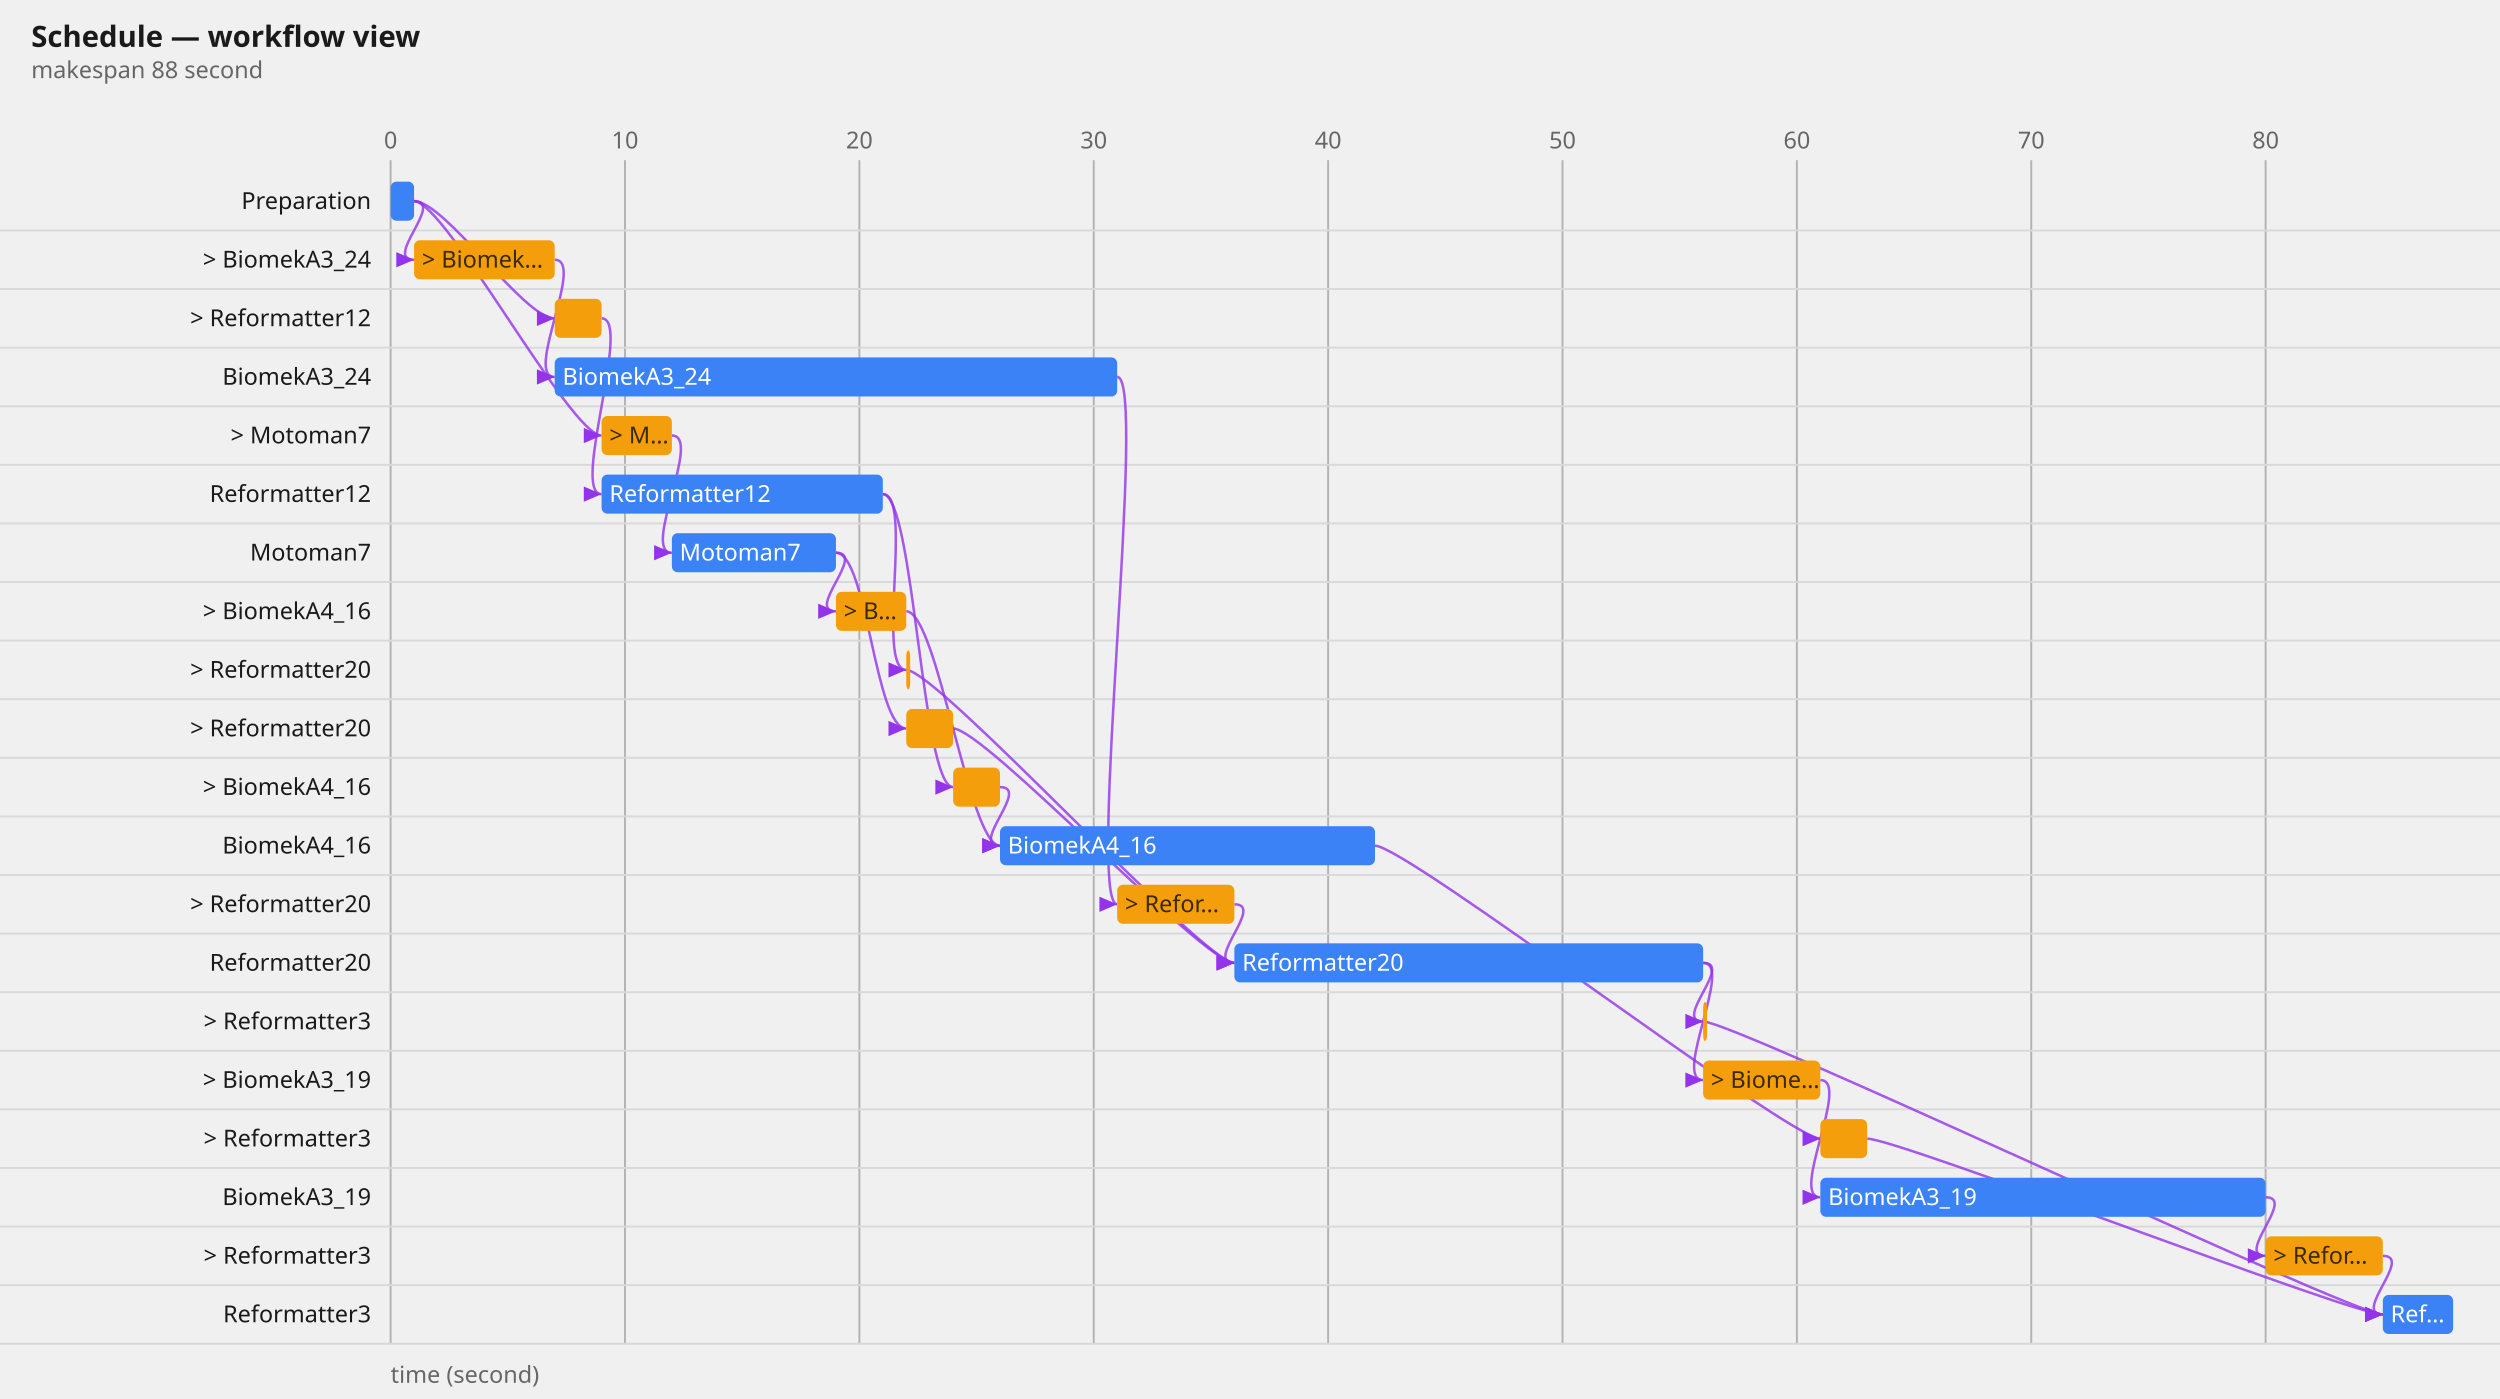
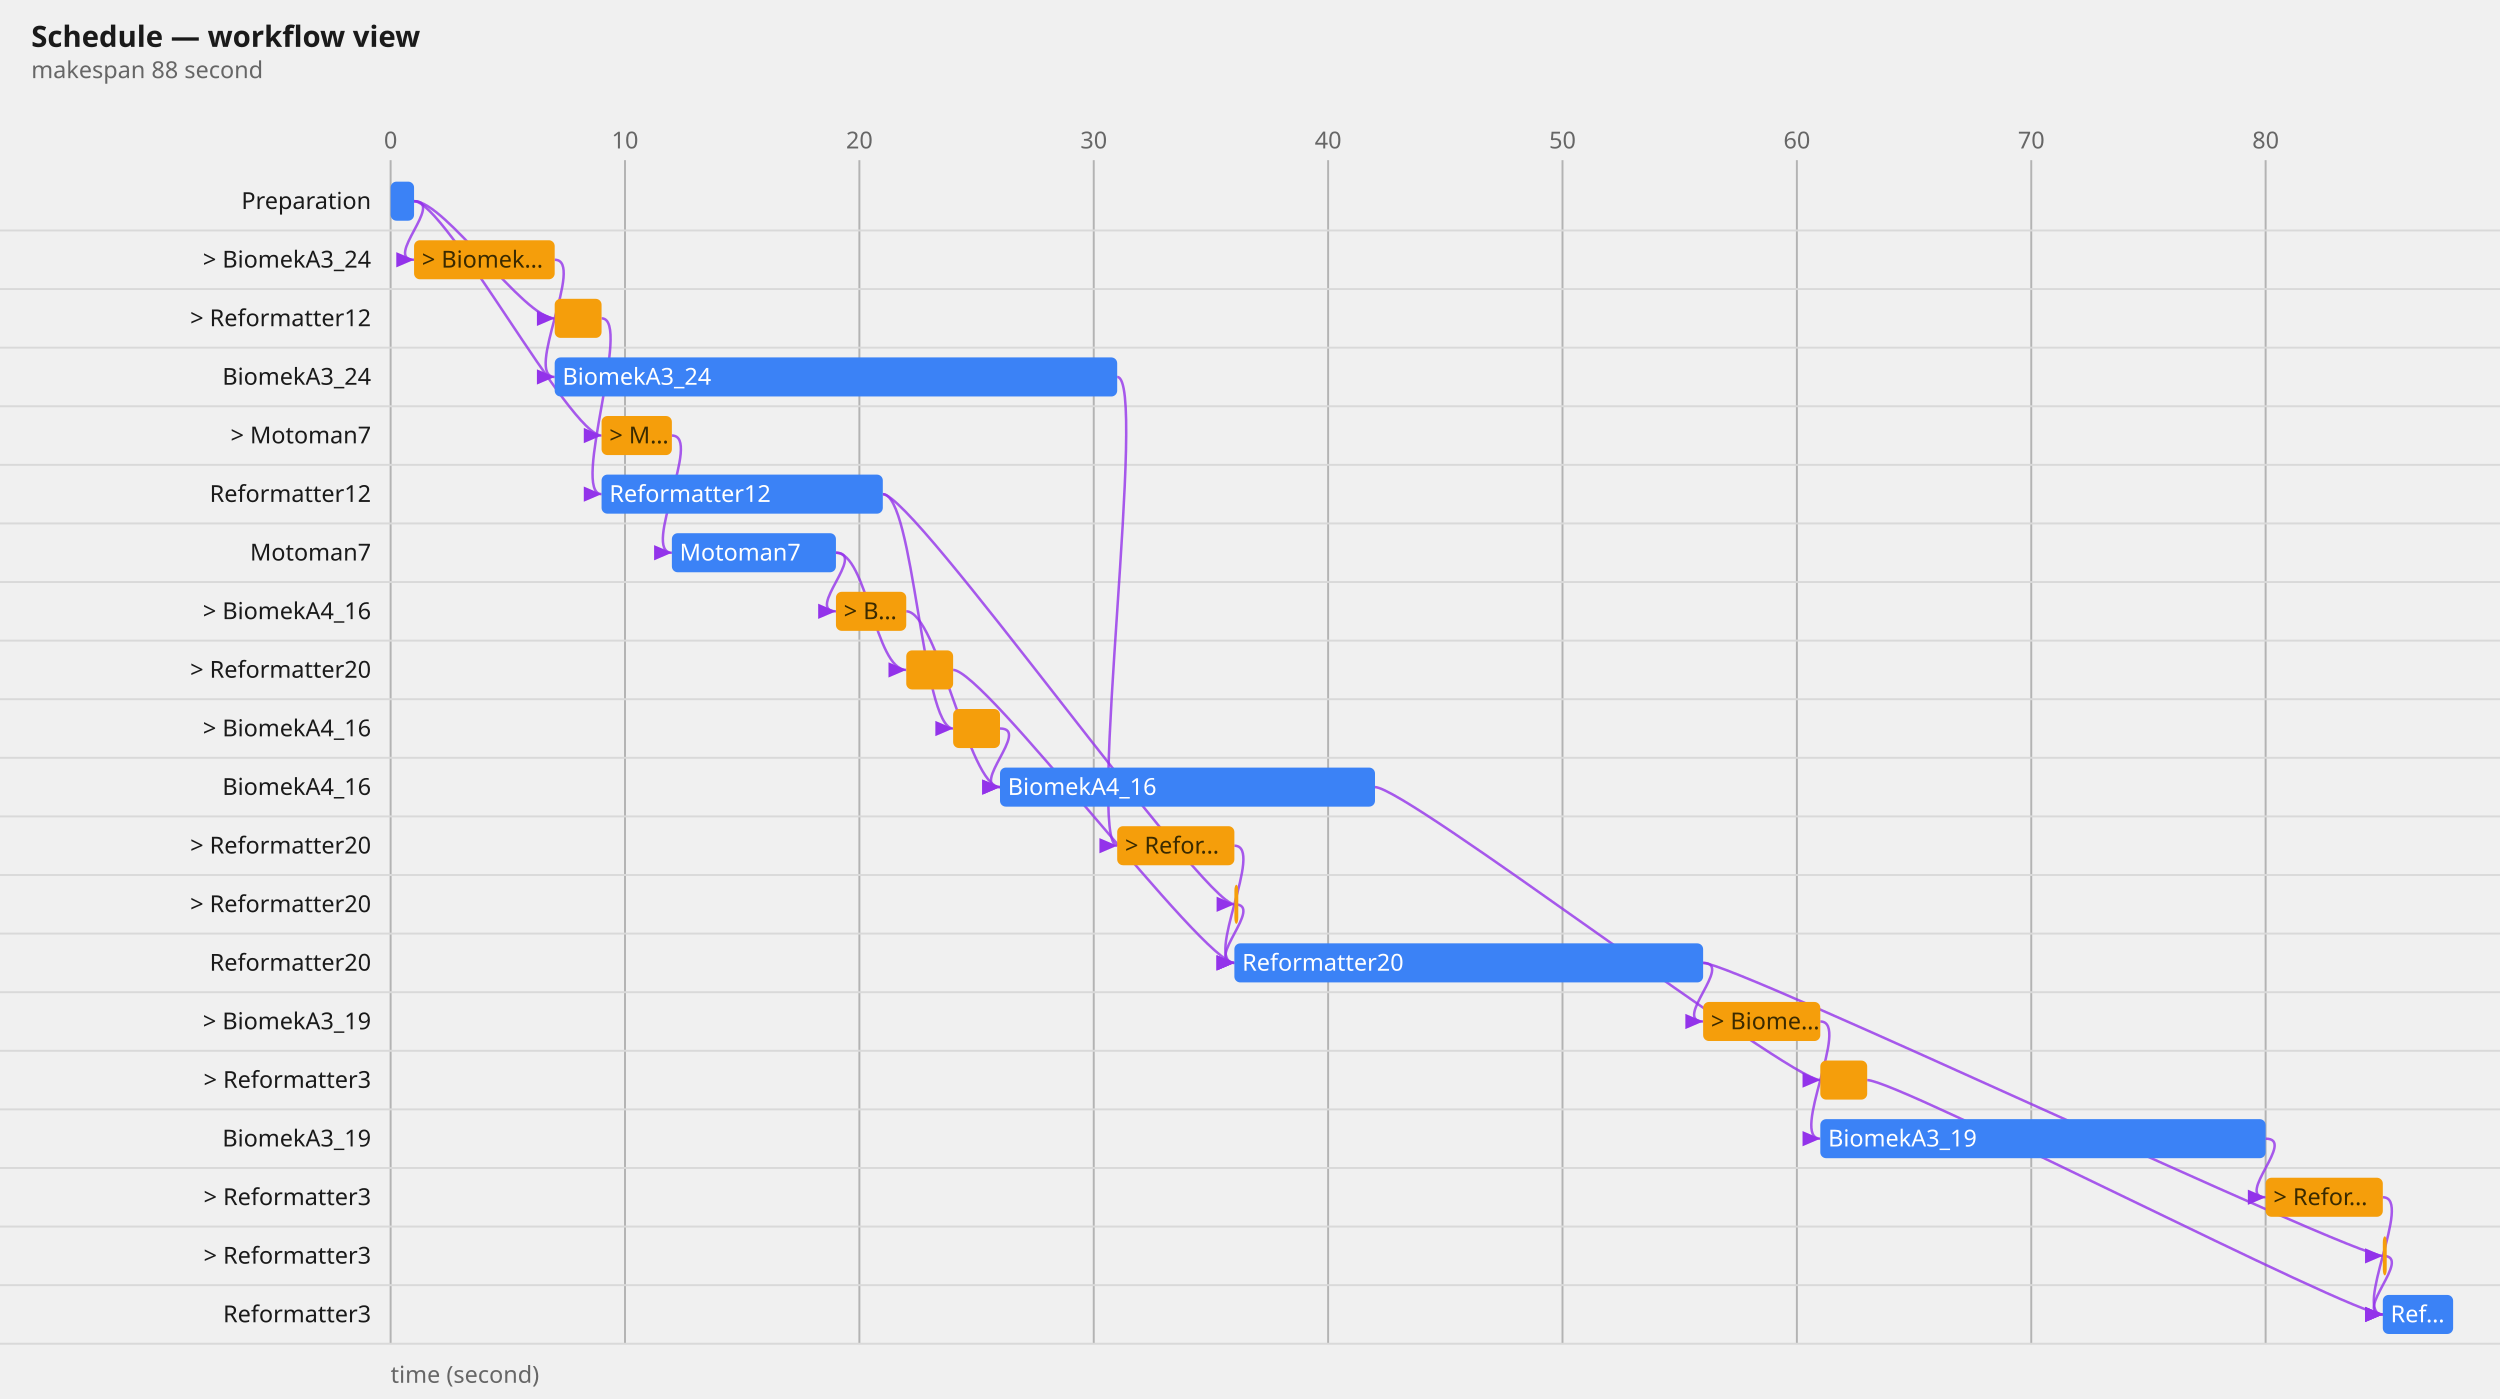
<svg xmlns="http://www.w3.org/2000/svg" viewBox="0 0 1280 716" width="1280" height="716" font-family="system-ui, sans-serif" font-size="12">
  <text fill="#1a1a1a" font-size="15" font-weight="600" x="16" y="24">Schedule — workflow view</text>
  <text fill="#666666" x="16" y="40">makespan 88 second</text>
  <defs>
    <marker id="ah" markerWidth="8" markerHeight="8" refX="7" refY="3" orient="auto">
      <path d="M0,0 L7,3 L0,6 Z" fill="#9333ea" />
    </marker>
  </defs>
  <g transform="translate(0,48)">
    <line stroke="#b3b3b3" stroke-width="1" x1="200.0" y1="34.0" x2="200.0" y2="640.0" />
    <text fill="#666666" x="200.0" y="28.0" text-anchor="middle">0</text>
    <line stroke="#b3b3b3" stroke-width="1" x1="320.0" y1="34.0" x2="320.0" y2="640.0" />
    <text fill="#666666" x="320.0" y="28.0" text-anchor="middle">10</text>
    <line stroke="#b3b3b3" stroke-width="1" x1="440.0" y1="34.0" x2="440.0" y2="640.0" />
    <text fill="#666666" x="440.0" y="28.0" text-anchor="middle">20</text>
    <line stroke="#b3b3b3" stroke-width="1" x1="560.0" y1="34.0" x2="560.0" y2="640.0" />
    <text fill="#666666" x="560.0" y="28.0" text-anchor="middle">30</text>
    <line stroke="#b3b3b3" stroke-width="1" x1="680.0" y1="34.0" x2="680.0" y2="640.0" />
    <text fill="#666666" x="680.0" y="28.0" text-anchor="middle">40</text>
    <line stroke="#b3b3b3" stroke-width="1" x1="800.0" y1="34.0" x2="800.0" y2="640.0" />
    <text fill="#666666" x="800.0" y="28.0" text-anchor="middle">50</text>
    <line stroke="#b3b3b3" stroke-width="1" x1="920.0" y1="34.0" x2="920.0" y2="640.0" />
    <text fill="#666666" x="920.0" y="28.0" text-anchor="middle">60</text>
    <line stroke="#b3b3b3" stroke-width="1" x1="1040.0" y1="34.0" x2="1040.0" y2="640.0" />
    <text fill="#666666" x="1040.0" y="28.0" text-anchor="middle">70</text>
    <line stroke="#b3b3b3" stroke-width="1" x1="1160.0" y1="34.0" x2="1160.0" y2="640.0" />
    <text fill="#666666" x="1160.0" y="28.0" text-anchor="middle">80</text>
    <text fill="#666666" x="200.0" y="660.0">time (second)</text>
    <line stroke="#d9d9d9" stroke-width="1" x1="0" y1="70.0" x2="1280.0" y2="70.0" />
    <text fill="#1a1a1a" x="190.0" y="59.0" text-anchor="end">Preparation</text>
    <line stroke="#d9d9d9" stroke-width="1" x1="0" y1="100.0" x2="1280.0" y2="100.0" />
    <text fill="#1a1a1a" x="190.0" y="89.0" text-anchor="end">&gt; BiomekA3_24</text>
    <line stroke="#d9d9d9" stroke-width="1" x1="0" y1="130.0" x2="1280.0" y2="130.0" />
    <text fill="#1a1a1a" x="190.0" y="119.0" text-anchor="end">&gt; Reformatter12</text>
    <line stroke="#d9d9d9" stroke-width="1" x1="0" y1="160.0" x2="1280.0" y2="160.0" />
    <text fill="#1a1a1a" x="190.0" y="149.0" text-anchor="end">BiomekA3_24</text>
    <line stroke="#d9d9d9" stroke-width="1" x1="0" y1="190.0" x2="1280.0" y2="190.0" />
    <text fill="#1a1a1a" x="190.0" y="179.0" text-anchor="end">&gt; Motoman7</text>
    <line stroke="#d9d9d9" stroke-width="1" x1="0" y1="220.0" x2="1280.0" y2="220.0" />
    <text fill="#1a1a1a" x="190.0" y="209.0" text-anchor="end">Reformatter12</text>
    <line stroke="#d9d9d9" stroke-width="1" x1="0" y1="250.0" x2="1280.0" y2="250.0" />
    <text fill="#1a1a1a" x="190.0" y="239.0" text-anchor="end">Motoman7</text>
    <line stroke="#d9d9d9" stroke-width="1" x1="0" y1="280.0" x2="1280.0" y2="280.0" />
    <text fill="#1a1a1a" x="190.0" y="269.0" text-anchor="end">&gt; BiomekA4_16</text>
    <line stroke="#d9d9d9" stroke-width="1" x1="0" y1="310.0" x2="1280.0" y2="310.0" />
    <text fill="#1a1a1a" x="190.0" y="299.0" text-anchor="end">&gt; Reformatter20</text>
    <line stroke="#d9d9d9" stroke-width="1" x1="0" y1="340.0" x2="1280.0" y2="340.0" />
-     <text fill="#1a1a1a" x="190.0" y="329.0" text-anchor="end">&gt; Reformatter20</text>
+     <text fill="#1a1a1a" x="190.0" y="329.0" text-anchor="end">&gt; BiomekA4_16</text>
    <line stroke="#d9d9d9" stroke-width="1" x1="0" y1="370.0" x2="1280.0" y2="370.0" />
-     <text fill="#1a1a1a" x="190.0" y="359.0" text-anchor="end">&gt; BiomekA4_16</text>
+     <text fill="#1a1a1a" x="190.0" y="359.0" text-anchor="end">BiomekA4_16</text>
    <line stroke="#d9d9d9" stroke-width="1" x1="0" y1="400.0" x2="1280.0" y2="400.0" />
-     <text fill="#1a1a1a" x="190.0" y="389.0" text-anchor="end">BiomekA4_16</text>
+     <text fill="#1a1a1a" x="190.0" y="389.0" text-anchor="end">&gt; Reformatter20</text>
    <line stroke="#d9d9d9" stroke-width="1" x1="0" y1="430.0" x2="1280.0" y2="430.0" />
    <text fill="#1a1a1a" x="190.0" y="419.0" text-anchor="end">&gt; Reformatter20</text>
    <line stroke="#d9d9d9" stroke-width="1" x1="0" y1="460.0" x2="1280.0" y2="460.0" />
    <text fill="#1a1a1a" x="190.0" y="449.0" text-anchor="end">Reformatter20</text>
    <line stroke="#d9d9d9" stroke-width="1" x1="0" y1="490.0" x2="1280.0" y2="490.0" />
-     <text fill="#1a1a1a" x="190.0" y="479.0" text-anchor="end">&gt; Reformatter3</text>
+     <text fill="#1a1a1a" x="190.0" y="479.0" text-anchor="end">&gt; BiomekA3_19</text>
    <line stroke="#d9d9d9" stroke-width="1" x1="0" y1="520.0" x2="1280.0" y2="520.0" />
-     <text fill="#1a1a1a" x="190.0" y="509.0" text-anchor="end">&gt; BiomekA3_19</text>
+     <text fill="#1a1a1a" x="190.0" y="509.0" text-anchor="end">&gt; Reformatter3</text>
    <line stroke="#d9d9d9" stroke-width="1" x1="0" y1="550.0" x2="1280.0" y2="550.0" />
-     <text fill="#1a1a1a" x="190.0" y="539.0" text-anchor="end">&gt; Reformatter3</text>
+     <text fill="#1a1a1a" x="190.0" y="539.0" text-anchor="end">BiomekA3_19</text>
    <line stroke="#d9d9d9" stroke-width="1" x1="0" y1="580.0" x2="1280.0" y2="580.0" />
-     <text fill="#1a1a1a" x="190.0" y="569.0" text-anchor="end">BiomekA3_19</text>
+     <text fill="#1a1a1a" x="190.0" y="569.0" text-anchor="end">&gt; Reformatter3</text>
    <line stroke="#d9d9d9" stroke-width="1" x1="0" y1="610.0" x2="1280.0" y2="610.0" />
    <text fill="#1a1a1a" x="190.0" y="599.0" text-anchor="end">&gt; Reformatter3</text>
    <line stroke="#d9d9d9" stroke-width="1" x1="0" y1="640.0" x2="1280.0" y2="640.0" />
    <text fill="#1a1a1a" x="190.0" y="629.0" text-anchor="end">Reformatter3</text>
    <path fill="none" stroke="#9333ea" stroke-width="1.3" stroke-opacity="0.8" d="M212.0,55.0 C228.0,55.0 196.0,85.0 212.0,85.0" marker-end="url(#ah)" />
    <path fill="none" stroke="#9333ea" stroke-width="1.3" stroke-opacity="0.8" d="M284.0,85.0 C300.0,85.0 268.0,145.0 284.0,145.0" marker-end="url(#ah)" />
    <path fill="none" stroke="#9333ea" stroke-width="1.3" stroke-opacity="0.8" d="M212.0,55.0 C228.0,55.0 268.0,115.0 284.0,115.0" marker-end="url(#ah)" />
    <path fill="none" stroke="#9333ea" stroke-width="1.3" stroke-opacity="0.8" d="M308.0,115.0 C324.0,115.0 292.0,205.0 308.0,205.0" marker-end="url(#ah)" />
    <path fill="none" stroke="#9333ea" stroke-width="1.3" stroke-opacity="0.8" d="M212.0,55.0 C228.0,55.0 292.0,175.0 308.0,175.0" marker-end="url(#ah)" />
    <path fill="none" stroke="#9333ea" stroke-width="1.3" stroke-opacity="0.8" d="M344.0,175.0 C360.0,175.0 328.0,235.0 344.0,235.0" marker-end="url(#ah)" />
    <path fill="none" stroke="#9333ea" stroke-width="1.3" stroke-opacity="0.8" d="M428.0,235.0 C444.0,235.0 412.0,265.0 428.0,265.0" marker-end="url(#ah)" />
-     <path fill="none" stroke="#9333ea" stroke-width="1.3" stroke-opacity="0.8" d="M464.0,265.0 C480.0,265.0 496.0,385.0 512.0,385.0" marker-end="url(#ah)" />
-     <path fill="none" stroke="#9333ea" stroke-width="1.3" stroke-opacity="0.8" d="M452.0,205.0 C468.0,205.0 448.0,295.0 464.0,295.0" marker-end="url(#ah)" />
-     <path fill="none" stroke="#9333ea" stroke-width="1.3" stroke-opacity="0.8" d="M464.0,295.0 C480.0,295.0 616.0,445.0 632.0,445.0" marker-end="url(#ah)" />
-     <path fill="none" stroke="#9333ea" stroke-width="1.3" stroke-opacity="0.8" d="M428.0,235.0 C444.0,235.0 448.0,325.0 464.0,325.0" marker-end="url(#ah)" />
-     <path fill="none" stroke="#9333ea" stroke-width="1.3" stroke-opacity="0.8" d="M488.0,325.0 C504.0,325.0 616.0,445.0 632.0,445.0" marker-end="url(#ah)" />
-     <path fill="none" stroke="#9333ea" stroke-width="1.3" stroke-opacity="0.8" d="M452.0,205.0 C468.0,205.0 472.0,355.0 488.0,355.0" marker-end="url(#ah)" />
-     <path fill="none" stroke="#9333ea" stroke-width="1.3" stroke-opacity="0.8" d="M512.0,355.0 C528.0,355.0 496.0,385.0 512.0,385.0" marker-end="url(#ah)" />
-     <path fill="none" stroke="#9333ea" stroke-width="1.3" stroke-opacity="0.8" d="M572.0,145.0 C588.0,145.0 556.0,415.0 572.0,415.0" marker-end="url(#ah)" />
+     <path fill="none" stroke="#9333ea" stroke-width="1.3" stroke-opacity="0.8" d="M464.0,265.0 C480.0,265.0 496.0,355.0 512.0,355.0" marker-end="url(#ah)" />
+     <path fill="none" stroke="#9333ea" stroke-width="1.3" stroke-opacity="0.8" d="M428.0,235.0 C444.0,235.0 448.0,295.0 464.0,295.0" marker-end="url(#ah)" />
+     <path fill="none" stroke="#9333ea" stroke-width="1.3" stroke-opacity="0.8" d="M488.0,295.0 C504.0,295.0 616.0,445.0 632.0,445.0" marker-end="url(#ah)" />
+     <path fill="none" stroke="#9333ea" stroke-width="1.3" stroke-opacity="0.8" d="M452.0,205.0 C468.0,205.0 472.0,325.0 488.0,325.0" marker-end="url(#ah)" />
+     <path fill="none" stroke="#9333ea" stroke-width="1.3" stroke-opacity="0.8" d="M512.0,325.0 C528.0,325.0 496.0,355.0 512.0,355.0" marker-end="url(#ah)" />
+     <path fill="none" stroke="#9333ea" stroke-width="1.3" stroke-opacity="0.8" d="M572.0,145.0 C588.0,145.0 556.0,385.0 572.0,385.0" marker-end="url(#ah)" />
+     <path fill="none" stroke="#9333ea" stroke-width="1.3" stroke-opacity="0.8" d="M632.0,385.0 C648.0,385.0 616.0,445.0 632.0,445.0" marker-end="url(#ah)" />
+     <path fill="none" stroke="#9333ea" stroke-width="1.3" stroke-opacity="0.8" d="M452.0,205.0 C468.0,205.0 616.0,415.0 632.0,415.0" marker-end="url(#ah)" />
    <path fill="none" stroke="#9333ea" stroke-width="1.3" stroke-opacity="0.8" d="M632.0,415.0 C648.0,415.0 616.0,445.0 632.0,445.0" marker-end="url(#ah)" />
    <path fill="none" stroke="#9333ea" stroke-width="1.3" stroke-opacity="0.8" d="M872.0,445.0 C888.0,445.0 856.0,475.0 872.0,475.0" marker-end="url(#ah)" />
-     <path fill="none" stroke="#9333ea" stroke-width="1.3" stroke-opacity="0.8" d="M872.0,475.0 C888.0,475.0 1204.0,625.0 1220.0,625.0" marker-end="url(#ah)" />
-     <path fill="none" stroke="#9333ea" stroke-width="1.3" stroke-opacity="0.8" d="M872.0,445.0 C888.0,445.0 856.0,505.0 872.0,505.0" marker-end="url(#ah)" />
-     <path fill="none" stroke="#9333ea" stroke-width="1.3" stroke-opacity="0.8" d="M932.0,505.0 C948.0,505.0 916.0,565.0 932.0,565.0" marker-end="url(#ah)" />
-     <path fill="none" stroke="#9333ea" stroke-width="1.3" stroke-opacity="0.8" d="M704.0,385.0 C720.0,385.0 916.0,535.0 932.0,535.0" marker-end="url(#ah)" />
-     <path fill="none" stroke="#9333ea" stroke-width="1.3" stroke-opacity="0.8" d="M956.0,535.0 C972.0,535.0 1204.0,625.0 1220.0,625.0" marker-end="url(#ah)" />
-     <path fill="none" stroke="#9333ea" stroke-width="1.3" stroke-opacity="0.8" d="M1160.0,565.0 C1176.0,565.0 1144.0,595.0 1160.0,595.0" marker-end="url(#ah)" />
+     <path fill="none" stroke="#9333ea" stroke-width="1.3" stroke-opacity="0.8" d="M932.0,475.0 C948.0,475.0 916.0,535.0 932.0,535.0" marker-end="url(#ah)" />
+     <path fill="none" stroke="#9333ea" stroke-width="1.3" stroke-opacity="0.8" d="M704.0,355.0 C720.0,355.0 916.0,505.0 932.0,505.0" marker-end="url(#ah)" />
+     <path fill="none" stroke="#9333ea" stroke-width="1.3" stroke-opacity="0.8" d="M956.0,505.0 C972.0,505.0 1204.0,625.0 1220.0,625.0" marker-end="url(#ah)" />
+     <path fill="none" stroke="#9333ea" stroke-width="1.3" stroke-opacity="0.8" d="M1160.0,535.0 C1176.0,535.0 1144.0,565.0 1160.0,565.0" marker-end="url(#ah)" />
+     <path fill="none" stroke="#9333ea" stroke-width="1.3" stroke-opacity="0.8" d="M1220.0,565.0 C1236.0,565.0 1204.0,625.0 1220.0,625.0" marker-end="url(#ah)" />
+     <path fill="none" stroke="#9333ea" stroke-width="1.3" stroke-opacity="0.8" d="M872.0,445.0 C888.0,445.0 1204.0,595.0 1220.0,595.0" marker-end="url(#ah)" />
    <path fill="none" stroke="#9333ea" stroke-width="1.3" stroke-opacity="0.8" d="M1220.0,595.0 C1236.0,595.0 1204.0,625.0 1220.0,625.0" marker-end="url(#ah)" />
    <rect fill="#3b82f6" x="200.0" y="45.0" width="12.0" height="20" rx="3" />
    <rect fill="#f59e0b" x="212.0" y="75.0" width="72.0" height="20" rx="3" />
    <text fill="#3a2a00" x="216.0" y="89.0">&gt; Biomek…</text>
    <rect fill="#f59e0b" x="284.0" y="105.0" width="24.0" height="20" rx="3" />
    <rect fill="#3b82f6" x="284.0" y="135.0" width="288.0" height="20" rx="3" />
    <text fill="#ffffff" x="288.0" y="149.0">BiomekA3_24</text>
    <rect fill="#f59e0b" x="308.0" y="165.0" width="36.0" height="20" rx="3" />
    <text fill="#3a2a00" x="312.0" y="179.0">&gt; M…</text>
    <rect fill="#3b82f6" x="308.0" y="195.0" width="144.0" height="20" rx="3" />
    <text fill="#ffffff" x="312.0" y="209.0">Reformatter12</text>
    <rect fill="#3b82f6" x="344.0" y="225.0" width="84.0" height="20" rx="3" />
    <text fill="#ffffff" x="348.0" y="239.0">Motoman7</text>
    <rect fill="#f59e0b" x="428.0" y="255.0" width="36.0" height="20" rx="3" />
    <text fill="#3a2a00" x="432.0" y="269.0">&gt; B…</text>
-     <rect fill="#f59e0b" x="464.0" y="285.0" width="2.0" height="20" rx="3" />
-     <rect fill="#f59e0b" x="464.0" y="315.0" width="24.0" height="20" rx="3" />
-     <rect fill="#f59e0b" x="488.0" y="345.0" width="24.0" height="20" rx="3" />
-     <rect fill="#3b82f6" x="512.0" y="375.0" width="192.0" height="20" rx="3" />
-     <text fill="#ffffff" x="516.0" y="389.0">BiomekA4_16</text>
-     <rect fill="#f59e0b" x="572.0" y="405.0" width="60.0" height="20" rx="3" />
-     <text fill="#3a2a00" x="576.0" y="419.0">&gt; Refor…</text>
+     <rect fill="#f59e0b" x="464.0" y="285.0" width="24.0" height="20" rx="3" />
+     <rect fill="#f59e0b" x="488.0" y="315.0" width="24.0" height="20" rx="3" />
+     <rect fill="#3b82f6" x="512.0" y="345.0" width="192.0" height="20" rx="3" />
+     <text fill="#ffffff" x="516.0" y="359.0">BiomekA4_16</text>
+     <rect fill="#f59e0b" x="572.0" y="375.0" width="60.0" height="20" rx="3" />
+     <text fill="#3a2a00" x="576.0" y="389.0">&gt; Refor…</text>
+     <rect fill="#f59e0b" x="632.0" y="405.0" width="2.0" height="20" rx="3" />
    <rect fill="#3b82f6" x="632.0" y="435.0" width="240.0" height="20" rx="3" />
    <text fill="#ffffff" x="636.0" y="449.0">Reformatter20</text>
-     <rect fill="#f59e0b" x="872.0" y="465.0" width="2.0" height="20" rx="3" />
-     <rect fill="#f59e0b" x="872.0" y="495.0" width="60.0" height="20" rx="3" />
-     <text fill="#3a2a00" x="876.0" y="509.0">&gt; Biome…</text>
-     <rect fill="#f59e0b" x="932.0" y="525.0" width="24.0" height="20" rx="3" />
-     <rect fill="#3b82f6" x="932.0" y="555.0" width="228.0" height="20" rx="3" />
-     <text fill="#ffffff" x="936.0" y="569.0">BiomekA3_19</text>
-     <rect fill="#f59e0b" x="1160.0" y="585.0" width="60.0" height="20" rx="3" />
-     <text fill="#3a2a00" x="1164.0" y="599.0">&gt; Refor…</text>
+     <rect fill="#f59e0b" x="872.0" y="465.0" width="60.0" height="20" rx="3" />
+     <text fill="#3a2a00" x="876.0" y="479.0">&gt; Biome…</text>
+     <rect fill="#f59e0b" x="932.0" y="495.0" width="24.0" height="20" rx="3" />
+     <rect fill="#3b82f6" x="932.0" y="525.0" width="228.0" height="20" rx="3" />
+     <text fill="#ffffff" x="936.0" y="539.0">BiomekA3_19</text>
+     <rect fill="#f59e0b" x="1160.0" y="555.0" width="60.0" height="20" rx="3" />
+     <text fill="#3a2a00" x="1164.0" y="569.0">&gt; Refor…</text>
+     <rect fill="#f59e0b" x="1220.0" y="585.0" width="2.0" height="20" rx="3" />
    <rect fill="#3b82f6" x="1220.0" y="615.0" width="36.0" height="20" rx="3" />
    <text fill="#ffffff" x="1224.0" y="629.0">Ref…</text>
  </g>
</svg>
